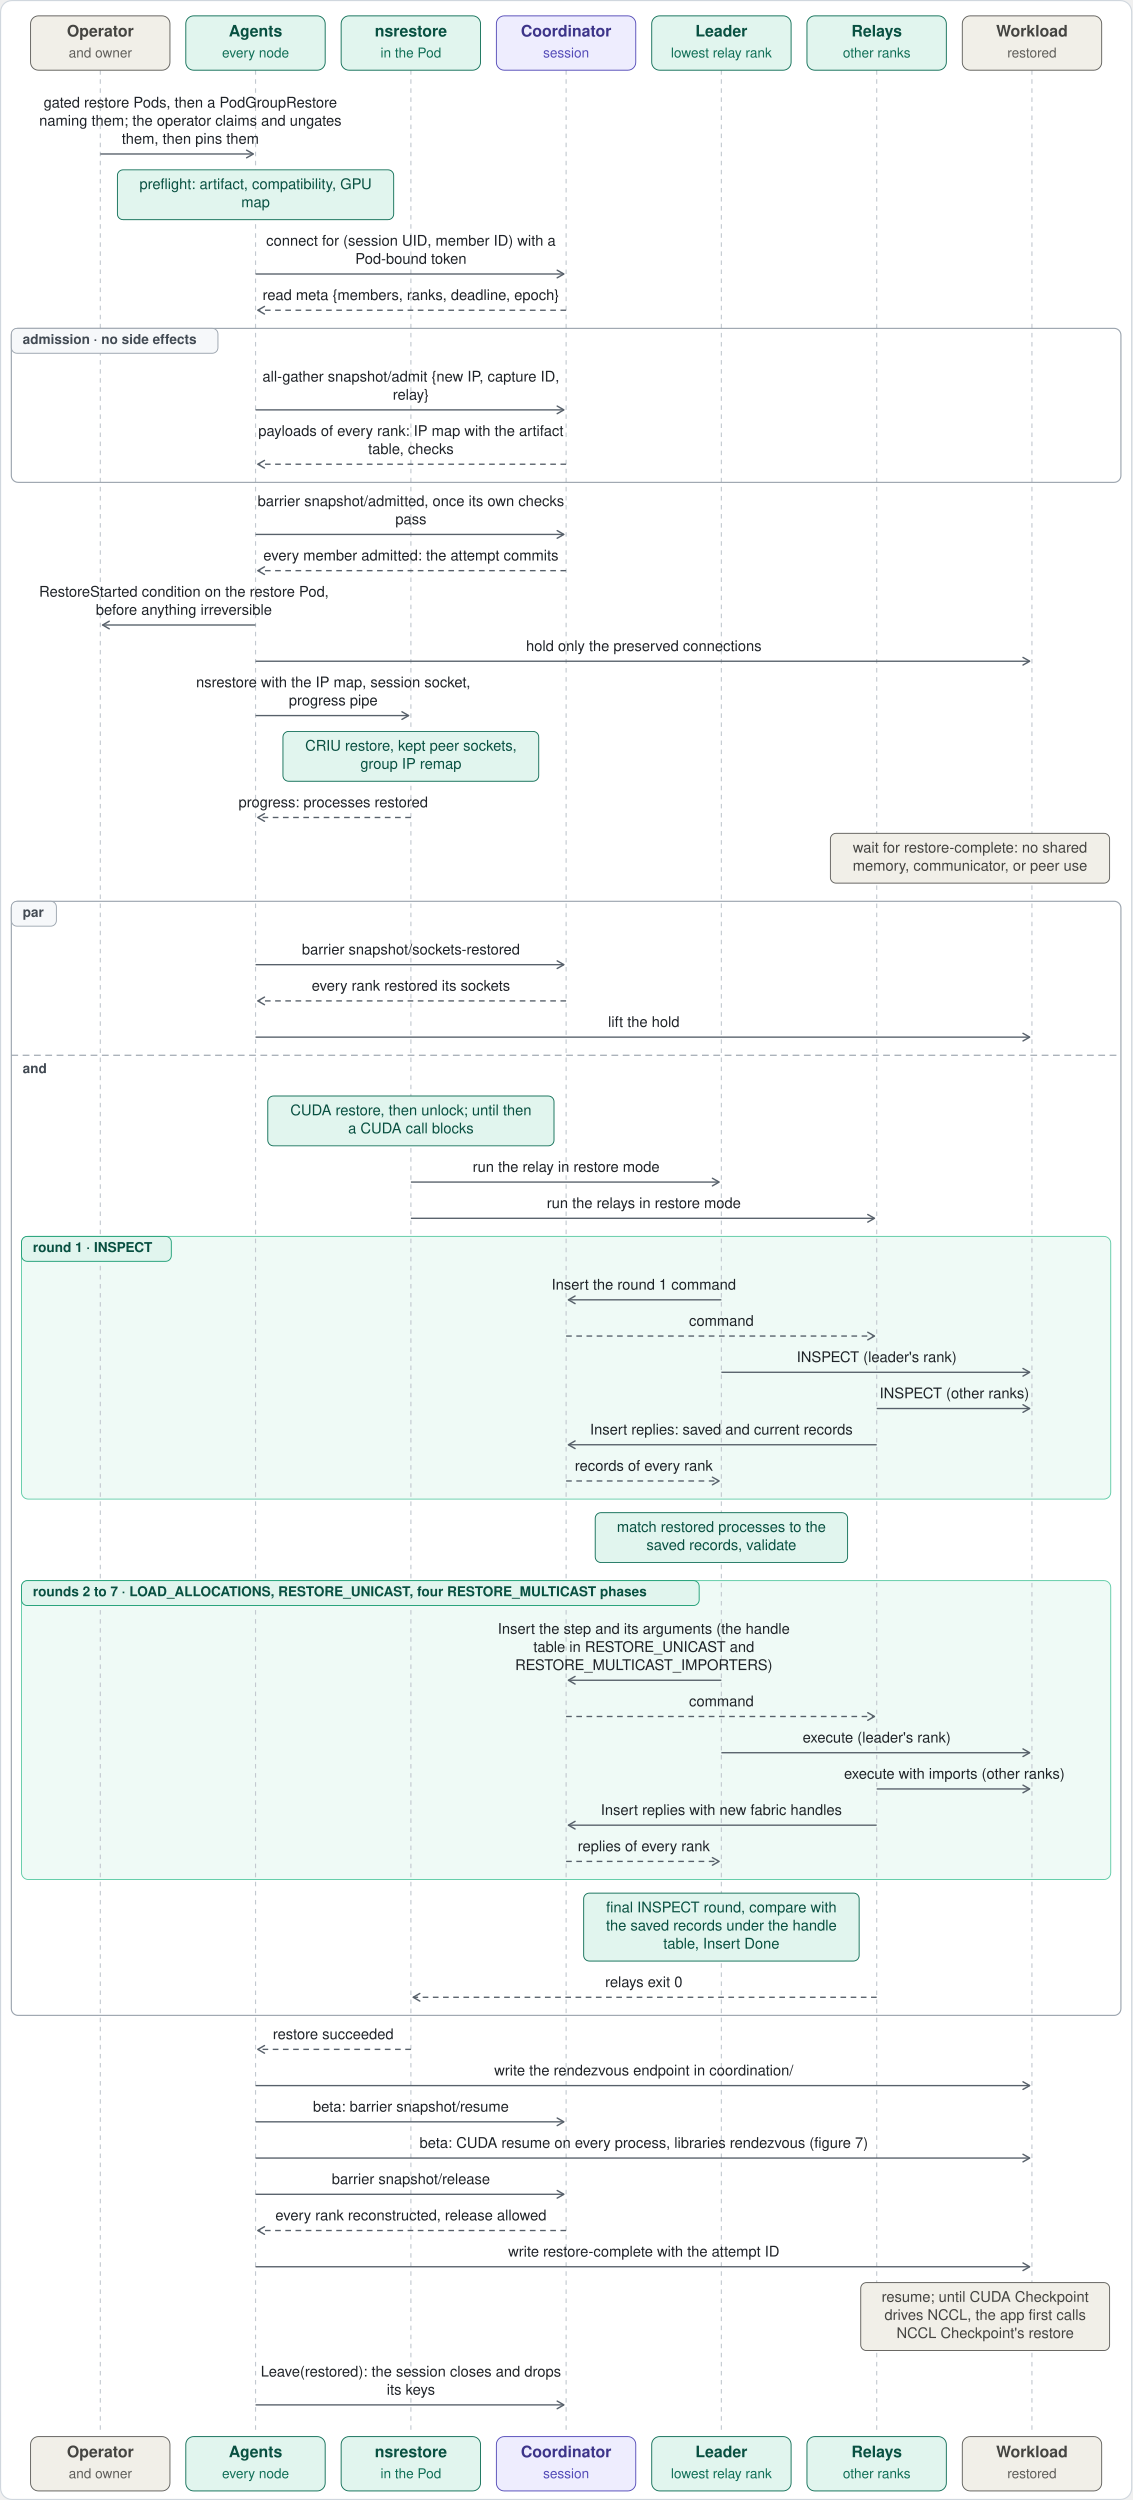
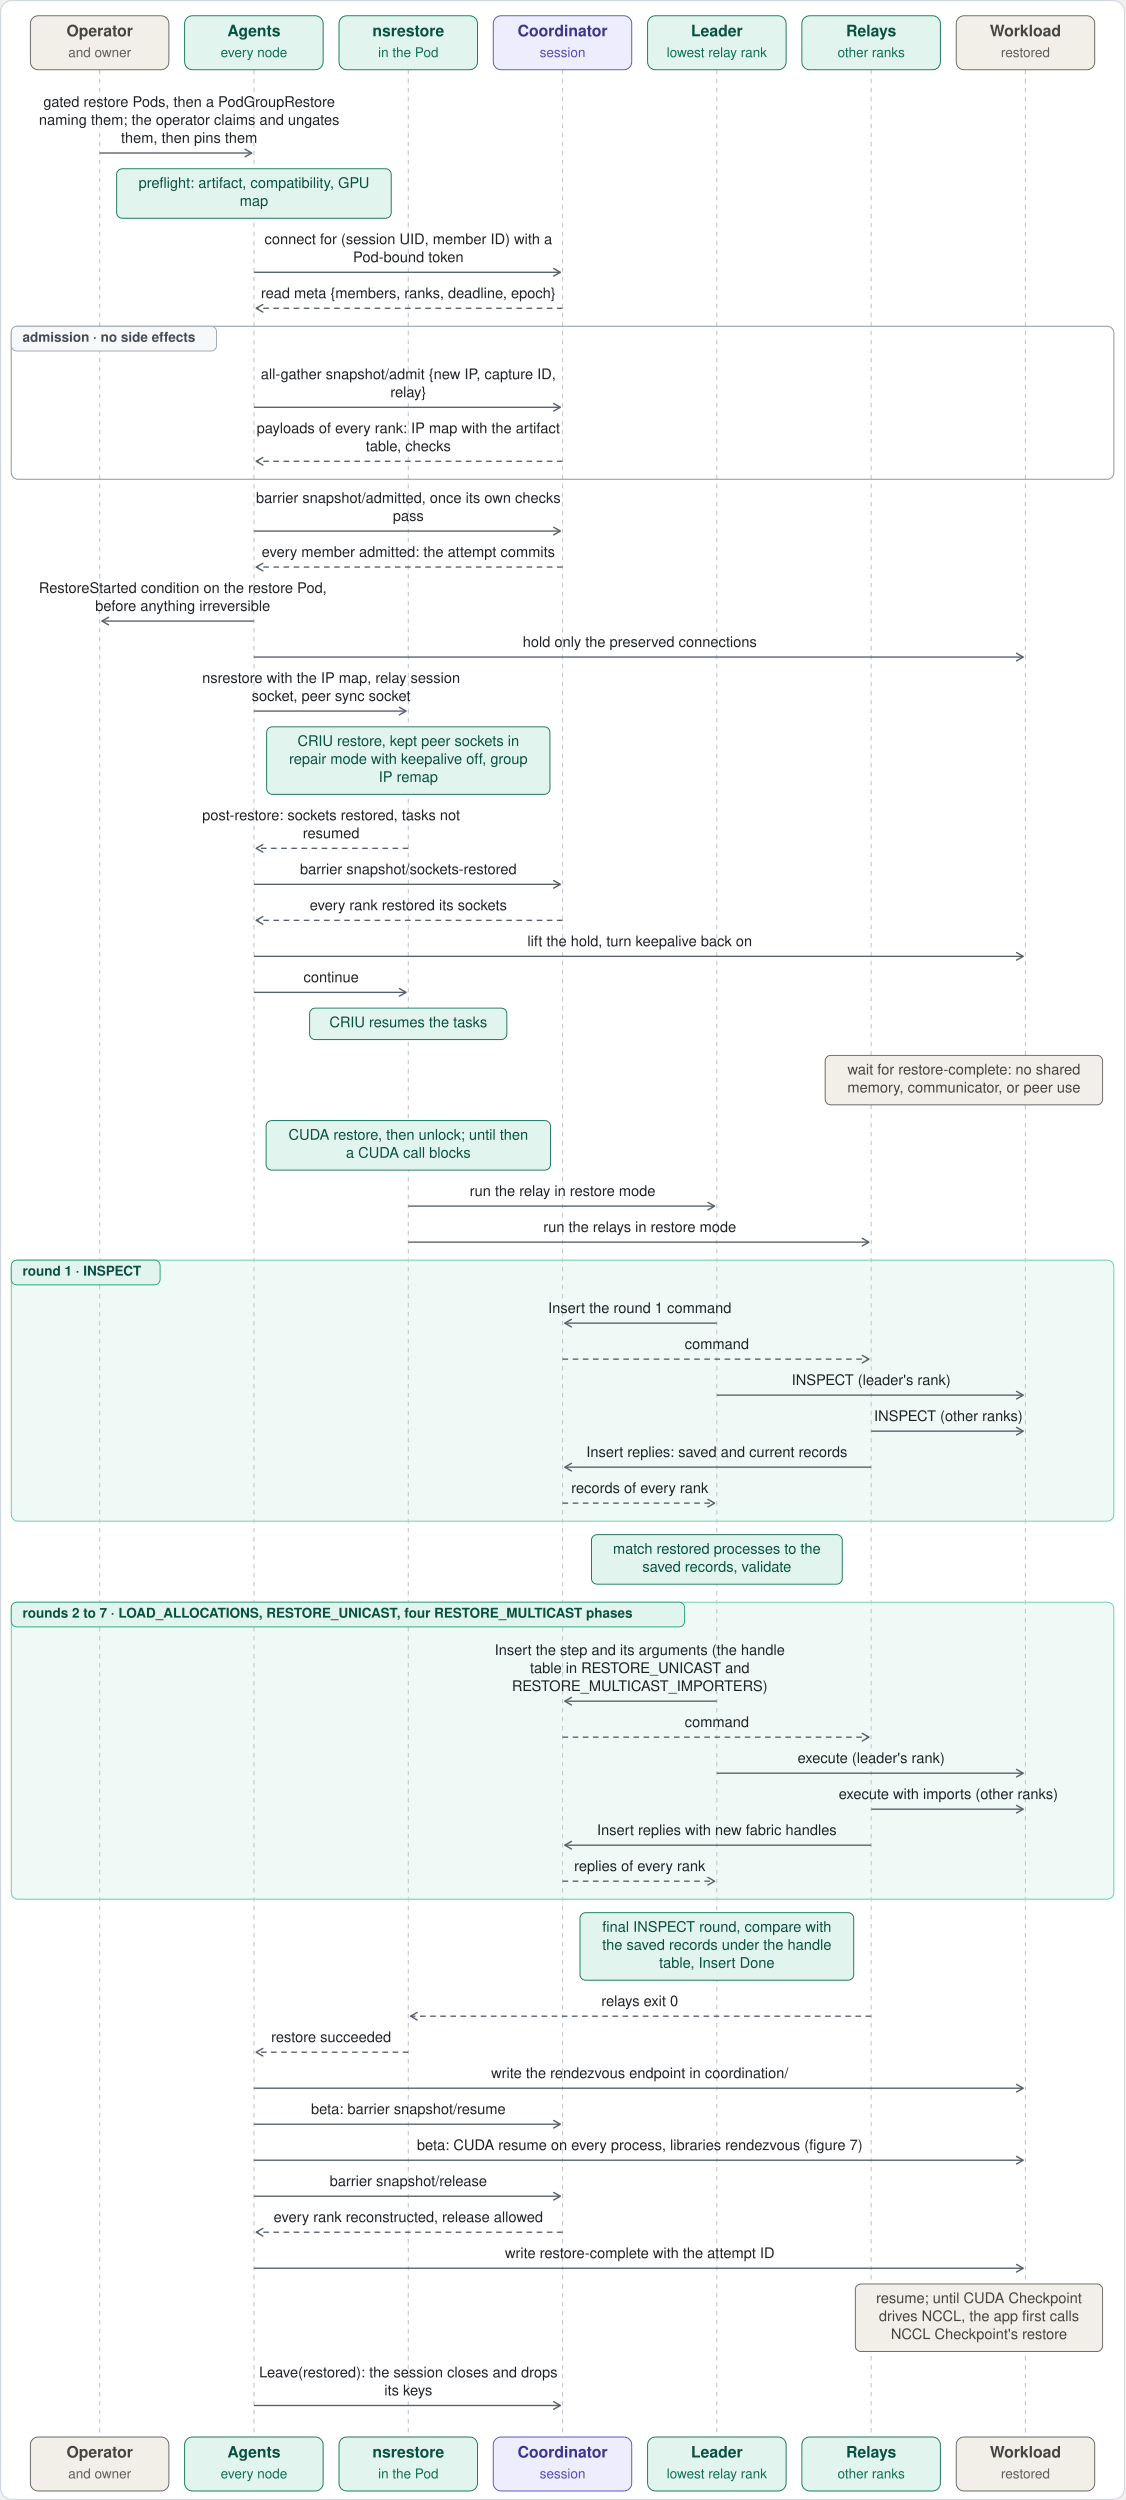
- <svg xmlns="http://www.w3.org/2000/svg" width="1000" height="2208" viewBox="0 0 1000 2208" role="img" aria-labelledby="title desc">
+ <svg xmlns="http://www.w3.org/2000/svg" width="1000" height="2222" viewBox="0 0 1000 2222" role="img" aria-labelledby="title desc">
  <style>
text{font-family:Helvetica,Arial,"Liberation Sans",sans-serif}
.bg{fill:#ffffff;stroke:#d0d7de}
.tx{fill:#1f2328}.tm{fill:#59636e}
.life{stroke:#c3c9d0}.arw{stroke:#57606a}.arwp{stroke:#7F77DD}
.ahp{stroke:#57606a;fill:none}.ahpp{stroke:#7F77DD;fill:none}
.frm{stroke:#9aa3ad;fill:none}.tag{fill:#f6f8fa;stroke:#9aa3ad}.tagt{fill:#424a53}
.note{fill:#f6f8fa;stroke:#c3c9d0}.notet{fill:#424a53}
.rnd{fill:#E1F5EE;fill-opacity:.55;stroke:#5DCAA5}.rndtag{fill:#E1F5EE;stroke:#1D9E75}.rndt{fill:#085041}
.cont{fill:none;stroke:#9aa3ad}.neutral{fill:#f6f8fa;stroke:#9aa3ad}
.k-p{fill:#EEEDFE;stroke:#534AB7}.k-p-t{fill:#3C3489}.k-p-s{fill:#534AB7}
.k-t{fill:#E1F5EE;stroke:#0F6E56}.k-t-t{fill:#085041}.k-t-s{fill:#0F6E56}
.k-g{fill:#F1EFE8;stroke:#5F5E5A}.k-g-t{fill:#444441}.k-g-s{fill:#5F5E5A}
.k-a{fill:#FAEEDA;stroke:#854F0B}.k-a-t{fill:#633806}.k-a-s{fill:#854F0B}
.k-r{fill:#FCEBEB;stroke:#A32D2D}.k-r-t{fill:#791F1F}.k-r-s{fill:#A32D2D}
.dot{fill:#1f2328}
@media (prefers-color-scheme: dark){
.bg{fill:#0d1117;stroke:#30363d}
.tx{fill:#e6edf3}.tm{fill:#9198a1}
.life{stroke:#3d444d}.arw{stroke:#9198a1}.ahp{stroke:#9198a1}
.frm{stroke:#57606a}.tag{fill:#151b23;stroke:#57606a}.tagt{fill:#d1d7e0}
.note{fill:#151b23;stroke:#3d444d}.notet{fill:#d1d7e0}
.rnd{fill:#085041;fill-opacity:.35;stroke:#1D9E75}.rndtag{fill:#085041;stroke:#5DCAA5}.rndt{fill:#E1F5EE}
.cont{stroke:#57606a}.neutral{fill:#151b23;stroke:#57606a}
.k-p{fill:#3C3489;stroke:#AFA9EC}.k-p-t{fill:#EEEDFE}.k-p-s{fill:#CECBF6}
.k-t{fill:#085041;stroke:#5DCAA5}.k-t-t{fill:#E1F5EE}.k-t-s{fill:#9FE1CB}
.k-g{fill:#444441;stroke:#B4B2A9}.k-g-t{fill:#F1EFE8}.k-g-s{fill:#D3D1C7}
.k-a{fill:#633806;stroke:#EF9F27}.k-a-t{fill:#FAEEDA}.k-a-s{fill:#FAC775}
.k-r{fill:#791F1F;stroke:#F09595}.k-r-t{fill:#FCEBEB}.k-r-s{fill:#F7C1C1}
.dot{fill:#e6edf3}
}
</style>
  <defs>
    <marker id="ah" viewBox="0 0 10 10" refX="8.5" refY="5" markerWidth="7" markerHeight="7" orient="auto-start-reverse">
      <path class="ahp" d="M1.5 1L8.5 5L1.5 9" stroke-width="1.5" stroke-linecap="round" stroke-linejoin="round" />
    </marker>
    <marker id="ahP" viewBox="0 0 10 10" refX="8.5" refY="5" markerWidth="7" markerHeight="7" orient="auto-start-reverse">
      <path class="ahpp" d="M1.5 1L8.5 5L1.5 9" stroke-width="1.5" stroke-linecap="round" stroke-linejoin="round" />
    </marker>
  </defs>
-   <rect class="bg" x="0.5" y="0.5" width="999" height="2207" rx="10" />
-   <rect class="rnd" x="19" y="1092.0" width="962" height="232.0" rx="6" stroke-width="0.8" />
-   <rect class="rnd" x="19" y="1396.0" width="962" height="264.0" rx="6" stroke-width="0.8" />
-   <line class="life" x1="88.6" y1="62.0" x2="88.6" y2="2148.0" stroke-width="1" stroke-dasharray="4 4" />
-   <line class="life" x1="225.7" y1="62.0" x2="225.7" y2="2148.0" stroke-width="1" stroke-dasharray="4 4" />
-   <line class="life" x1="362.9" y1="62.0" x2="362.9" y2="2148.0" stroke-width="1" stroke-dasharray="4 4" />
-   <line class="life" x1="500.0" y1="62.0" x2="500.0" y2="2148.0" stroke-width="1" stroke-dasharray="4 4" />
-   <line class="life" x1="637.1" y1="62.0" x2="637.1" y2="2148.0" stroke-width="1" stroke-dasharray="4 4" />
-   <line class="life" x1="774.3" y1="62.0" x2="774.3" y2="2148.0" stroke-width="1" stroke-dasharray="4 4" />
-   <line class="life" x1="911.4" y1="62.0" x2="911.4" y2="2148.0" stroke-width="1" stroke-dasharray="4 4" />
+   <rect class="bg" x="0.5" y="0.5" width="999" height="2221" rx="10" />
+   <rect class="rnd" x="10" y="1120.0" width="980" height="232.0" rx="6" stroke-width="0.8" />
+   <rect class="rnd" x="10" y="1424.0" width="980" height="264.0" rx="6" stroke-width="0.8" />
+   <line class="life" x1="88.6" y1="62.0" x2="88.6" y2="2162.0" stroke-width="1" stroke-dasharray="4 4" />
+   <line class="life" x1="225.7" y1="62.0" x2="225.7" y2="2162.0" stroke-width="1" stroke-dasharray="4 4" />
+   <line class="life" x1="362.9" y1="62.0" x2="362.9" y2="2162.0" stroke-width="1" stroke-dasharray="4 4" />
+   <line class="life" x1="500.0" y1="62.0" x2="500.0" y2="2162.0" stroke-width="1" stroke-dasharray="4 4" />
+   <line class="life" x1="637.1" y1="62.0" x2="637.1" y2="2162.0" stroke-width="1" stroke-dasharray="4 4" />
+   <line class="life" x1="774.3" y1="62.0" x2="774.3" y2="2162.0" stroke-width="1" stroke-dasharray="4 4" />
+   <line class="life" x1="911.4" y1="62.0" x2="911.4" y2="2162.0" stroke-width="1" stroke-dasharray="4 4" />
  <rect class="frm" x="10" y="290.0" width="980" height="136.0" rx="6" stroke-width="1" />
  <rect class="tag" x="10" y="290.0" width="182.5" height="22" rx="5" stroke-width="0.8" />
  <text x="20.0" y="301.0" class="tagt" font-size="12" font-weight="700" text-anchor="start" dominant-baseline="central">admission · no side effects</text>
-   <rect class="rndtag" x="19" y="1092.0" width="132.3" height="22" rx="5" stroke-width="0.8" />
-   <text x="29.0" y="1103.0" class="rndt" font-size="12" font-weight="700" text-anchor="start" dominant-baseline="central">round 1 · INSPECT</text>
-   <rect class="rndtag" x="19" y="1396.0" width="598.5" height="22" rx="5" stroke-width="0.8" />
-   <text x="29.0" y="1407.0" class="rndt" font-size="12" font-weight="700" text-anchor="start" dominant-baseline="central">rounds 2 to 7 · LOAD_ALLOCATIONS, RESTORE_UNICAST, four RESTORE_MULTICAST phases</text>
-   <rect class="frm" x="10" y="796.0" width="980" height="984.0" rx="6" stroke-width="1" />
-   <rect class="tag" x="10" y="796.0" width="39.8" height="22" rx="5" stroke-width="0.8" />
-   <text x="20.0" y="807.0" class="tagt" font-size="12" font-weight="700" text-anchor="start" dominant-baseline="central">par</text>
-   <line class="frm" x1="10.0" y1="932.0" x2="990.0" y2="932.0" stroke-width="1" stroke-dasharray="6 4" />
-   <text x="20.0" y="945.0" class="tagt" font-size="12" font-weight="700" text-anchor="start" dominant-baseline="central">and</text>
+   <rect class="rndtag" x="10" y="1120.0" width="132.3" height="22" rx="5" stroke-width="0.8" />
+   <text x="20.0" y="1131.0" class="rndt" font-size="12" font-weight="700" text-anchor="start" dominant-baseline="central">round 1 · INSPECT</text>
+   <rect class="rndtag" x="10" y="1424.0" width="598.5" height="22" rx="5" stroke-width="0.8" />
+   <text x="20.0" y="1435.0" class="rndt" font-size="12" font-weight="700" text-anchor="start" dominant-baseline="central">rounds 2 to 7 · LOAD_ALLOCATIONS, RESTORE_UNICAST, four RESTORE_MULTICAST phases</text>
  <text x="168.1" y="92.0" class="tx" font-size="13" font-weight="400" text-anchor="middle" dominant-baseline="central">gated restore Pods, then a PodGroupRestore</text>
  <text x="168.1" y="108.0" class="tx" font-size="13" font-weight="400" text-anchor="middle" dominant-baseline="central">naming them; the operator claims and ungates</text>
  <text x="168.1" y="124.0" class="tx" font-size="13" font-weight="400" text-anchor="middle" dominant-baseline="central">them, then pins them</text>
  <line class="arw" x1="88.6" y1="136.0" x2="223.7" y2="136.0" stroke-width="1.2" marker-end="url(#ah)" />
  <rect class="k-t" x="103.7" y="150.0" width="244.0" height="44" rx="5" stroke-width="0.8" />
  <text x="225.7" y="164.0" class="k-t-t" font-size="13" font-weight="400" text-anchor="middle" dominant-baseline="central">preflight: artifact, compatibility, GPU</text>
  <text x="225.7" y="180.0" class="k-t-t" font-size="13" font-weight="400" text-anchor="middle" dominant-baseline="central">map</text>
  <text x="362.9" y="214.0" class="tx" font-size="13" font-weight="400" text-anchor="middle" dominant-baseline="central">connect for (session UID, member ID) with a</text>
  <text x="362.9" y="230.0" class="tx" font-size="13" font-weight="400" text-anchor="middle" dominant-baseline="central">Pod-bound token</text>
  <line class="arw" x1="225.7" y1="242.0" x2="498.0" y2="242.0" stroke-width="1.2" marker-end="url(#ah)" />
  <text x="362.9" y="262.0" class="tx" font-size="13" font-weight="400" text-anchor="middle" dominant-baseline="central">read meta {members, ranks, deadline, epoch}</text>
  <line class="arw" x1="500.0" y1="274.0" x2="227.7" y2="274.0" stroke-width="1.2" stroke-dasharray="5 4" marker-end="url(#ah)" />
  <text x="362.9" y="334.0" class="tx" font-size="13" font-weight="400" text-anchor="middle" dominant-baseline="central">all-gather snapshot/admit {new IP, capture ID,</text>
  <text x="362.9" y="350.0" class="tx" font-size="13" font-weight="400" text-anchor="middle" dominant-baseline="central">relay}</text>
  <line class="arw" x1="225.7" y1="362.0" x2="498.0" y2="362.0" stroke-width="1.2" marker-end="url(#ah)" />
  <text x="362.9" y="382.0" class="tx" font-size="13" font-weight="400" text-anchor="middle" dominant-baseline="central">payloads of every rank: IP map with the artifact</text>
  <text x="362.9" y="398.0" class="tx" font-size="13" font-weight="400" text-anchor="middle" dominant-baseline="central">table, checks</text>
  <line class="arw" x1="500.0" y1="410.0" x2="227.7" y2="410.0" stroke-width="1.2" stroke-dasharray="5 4" marker-end="url(#ah)" />
  <text x="362.9" y="444.0" class="tx" font-size="13" font-weight="400" text-anchor="middle" dominant-baseline="central">barrier snapshot/admitted, once its own checks</text>
  <text x="362.9" y="460.0" class="tx" font-size="13" font-weight="400" text-anchor="middle" dominant-baseline="central">pass</text>
  <line class="arw" x1="225.7" y1="472.0" x2="498.0" y2="472.0" stroke-width="1.2" marker-end="url(#ah)" />
  <text x="362.9" y="492.0" class="tx" font-size="13" font-weight="400" text-anchor="middle" dominant-baseline="central">every member admitted: the attempt commits</text>
  <line class="arw" x1="500.0" y1="504.0" x2="227.7" y2="504.0" stroke-width="1.2" stroke-dasharray="5 4" marker-end="url(#ah)" />
  <text x="162.4" y="524.0" class="tx" font-size="13" font-weight="400" text-anchor="middle" dominant-baseline="central">RestoreStarted condition on the restore Pod,</text>
  <text x="162.4" y="540.0" class="tx" font-size="13" font-weight="400" text-anchor="middle" dominant-baseline="central">before anything irreversible</text>
  <line class="arw" x1="225.7" y1="552.0" x2="90.6" y2="552.0" stroke-width="1.2" marker-end="url(#ah)" />
  <text x="568.6" y="572.0" class="tx" font-size="13" font-weight="400" text-anchor="middle" dominant-baseline="central">hold only the preserved connections</text>
  <line class="arw" x1="225.7" y1="584.0" x2="909.4" y2="584.0" stroke-width="1.2" marker-end="url(#ah)" />
-   <text x="294.3" y="604.0" class="tx" font-size="13" font-weight="400" text-anchor="middle" dominant-baseline="central">nsrestore with the IP map, session socket,</text>
-   <text x="294.3" y="620.0" class="tx" font-size="13" font-weight="400" text-anchor="middle" dominant-baseline="central">progress pipe</text>
+   <text x="294.3" y="604.0" class="tx" font-size="13" font-weight="400" text-anchor="middle" dominant-baseline="central">nsrestore with the IP map, relay session</text>
+   <text x="294.3" y="620.0" class="tx" font-size="13" font-weight="400" text-anchor="middle" dominant-baseline="central">socket, peer sync socket</text>
  <line class="arw" x1="225.7" y1="632.0" x2="360.9" y2="632.0" stroke-width="1.2" marker-end="url(#ah)" />
-   <rect class="k-t" x="249.9" y="646.0" width="225.9" height="44" rx="5" stroke-width="0.8" />
-   <text x="362.9" y="660.0" class="k-t-t" font-size="13" font-weight="400" text-anchor="middle" dominant-baseline="central">CRIU restore, kept peer sockets,</text>
-   <text x="362.9" y="676.0" class="k-t-t" font-size="13" font-weight="400" text-anchor="middle" dominant-baseline="central">group IP remap</text>
-   <text x="294.3" y="710.0" class="tx" font-size="13" font-weight="400" text-anchor="middle" dominant-baseline="central">progress: processes restored</text>
-   <line class="arw" x1="362.9" y1="722.0" x2="227.7" y2="722.0" stroke-width="1.2" stroke-dasharray="5 4" marker-end="url(#ah)" />
-   <rect class="k-g" x="733.4" y="736.0" width="246.6" height="44" rx="5" stroke-width="0.8" />
-   <text x="856.7" y="750.0" class="k-g-t" font-size="13" font-weight="400" text-anchor="middle" dominant-baseline="central">wait for restore-complete: no shared</text>
-   <text x="856.7" y="766.0" class="k-g-t" font-size="13" font-weight="400" text-anchor="middle" dominant-baseline="central">memory, communicator, or peer use</text>
-   <text x="362.9" y="840.0" class="tx" font-size="13" font-weight="400" text-anchor="middle" dominant-baseline="central">barrier snapshot/sockets-restored</text>
-   <line class="arw" x1="225.7" y1="852.0" x2="498.0" y2="852.0" stroke-width="1.2" marker-end="url(#ah)" />
-   <text x="362.9" y="872.0" class="tx" font-size="13" font-weight="400" text-anchor="middle" dominant-baseline="central">every rank restored its sockets</text>
-   <line class="arw" x1="500.0" y1="884.0" x2="227.7" y2="884.0" stroke-width="1.2" stroke-dasharray="5 4" marker-end="url(#ah)" />
-   <text x="568.6" y="904.0" class="tx" font-size="13" font-weight="400" text-anchor="middle" dominant-baseline="central">lift the hold</text>
-   <line class="arw" x1="225.7" y1="916.0" x2="909.4" y2="916.0" stroke-width="1.2" marker-end="url(#ah)" />
-   <rect class="k-t" x="236.5" y="968.0" width="252.8" height="44" rx="5" stroke-width="0.8" />
-   <text x="362.9" y="982.0" class="k-t-t" font-size="13" font-weight="400" text-anchor="middle" dominant-baseline="central">CUDA restore, then unlock; until then</text>
-   <text x="362.9" y="998.0" class="k-t-t" font-size="13" font-weight="400" text-anchor="middle" dominant-baseline="central">a CUDA call blocks</text>
-   <text x="500.0" y="1032.0" class="tx" font-size="13" font-weight="400" text-anchor="middle" dominant-baseline="central">run the relay in restore mode</text>
-   <line class="arw" x1="362.9" y1="1044.0" x2="635.1" y2="1044.0" stroke-width="1.2" marker-end="url(#ah)" />
-   <text x="568.6" y="1064.0" class="tx" font-size="13" font-weight="400" text-anchor="middle" dominant-baseline="central">run the relays in restore mode</text>
-   <line class="arw" x1="362.9" y1="1076.0" x2="772.3" y2="1076.0" stroke-width="1.2" marker-end="url(#ah)" />
-   <text x="568.6" y="1136.0" class="tx" font-size="13" font-weight="400" text-anchor="middle" dominant-baseline="central">Insert the round 1 command</text>
-   <line class="arw" x1="637.1" y1="1148.0" x2="502.0" y2="1148.0" stroke-width="1.2" marker-end="url(#ah)" />
-   <text x="637.1" y="1168.0" class="tx" font-size="13" font-weight="400" text-anchor="middle" dominant-baseline="central">command</text>
-   <line class="arw" x1="500.0" y1="1180.0" x2="772.3" y2="1180.0" stroke-width="1.2" stroke-dasharray="5 4" marker-end="url(#ah)" />
-   <text x="774.3" y="1200.0" class="tx" font-size="13" font-weight="400" text-anchor="middle" dominant-baseline="central">INSPECT (leader's rank)</text>
-   <line class="arw" x1="637.1" y1="1212.0" x2="909.4" y2="1212.0" stroke-width="1.2" marker-end="url(#ah)" />
-   <text x="842.9" y="1232.0" class="tx" font-size="13" font-weight="400" text-anchor="middle" dominant-baseline="central">INSPECT (other ranks)</text>
-   <line class="arw" x1="774.3" y1="1244.0" x2="909.4" y2="1244.0" stroke-width="1.2" marker-end="url(#ah)" />
-   <text x="637.1" y="1264.0" class="tx" font-size="13" font-weight="400" text-anchor="middle" dominant-baseline="central">Insert replies: saved and current records</text>
-   <line class="arw" x1="774.3" y1="1276.0" x2="502.0" y2="1276.0" stroke-width="1.2" marker-end="url(#ah)" />
-   <text x="568.6" y="1296.0" class="tx" font-size="13" font-weight="400" text-anchor="middle" dominant-baseline="central">records of every rank</text>
-   <line class="arw" x1="500.0" y1="1308.0" x2="635.1" y2="1308.0" stroke-width="1.2" stroke-dasharray="5 4" marker-end="url(#ah)" />
-   <rect class="k-t" x="525.7" y="1336.0" width="222.9" height="44" rx="5" stroke-width="0.8" />
-   <text x="637.1" y="1350.0" class="k-t-t" font-size="13" font-weight="400" text-anchor="middle" dominant-baseline="central">match restored processes to the</text>
-   <text x="637.1" y="1366.0" class="k-t-t" font-size="13" font-weight="400" text-anchor="middle" dominant-baseline="central">saved records, validate</text>
-   <text x="568.6" y="1440.0" class="tx" font-size="13" font-weight="400" text-anchor="middle" dominant-baseline="central">Insert the step and its arguments (the handle</text>
-   <text x="568.6" y="1456.0" class="tx" font-size="13" font-weight="400" text-anchor="middle" dominant-baseline="central">table in RESTORE_UNICAST and</text>
-   <text x="568.6" y="1472.0" class="tx" font-size="13" font-weight="400" text-anchor="middle" dominant-baseline="central">RESTORE_MULTICAST_IMPORTERS)</text>
-   <line class="arw" x1="637.1" y1="1484.0" x2="502.0" y2="1484.0" stroke-width="1.2" marker-end="url(#ah)" />
-   <text x="637.1" y="1504.0" class="tx" font-size="13" font-weight="400" text-anchor="middle" dominant-baseline="central">command</text>
-   <line class="arw" x1="500.0" y1="1516.0" x2="772.3" y2="1516.0" stroke-width="1.2" stroke-dasharray="5 4" marker-end="url(#ah)" />
-   <text x="774.3" y="1536.0" class="tx" font-size="13" font-weight="400" text-anchor="middle" dominant-baseline="central">execute (leader's rank)</text>
-   <line class="arw" x1="637.1" y1="1548.0" x2="909.4" y2="1548.0" stroke-width="1.2" marker-end="url(#ah)" />
-   <text x="842.9" y="1568.0" class="tx" font-size="13" font-weight="400" text-anchor="middle" dominant-baseline="central">execute with imports (other ranks)</text>
-   <line class="arw" x1="774.3" y1="1580.0" x2="909.4" y2="1580.0" stroke-width="1.2" marker-end="url(#ah)" />
-   <text x="637.1" y="1600.0" class="tx" font-size="13" font-weight="400" text-anchor="middle" dominant-baseline="central">Insert replies with new fabric handles</text>
-   <line class="arw" x1="774.3" y1="1612.0" x2="502.0" y2="1612.0" stroke-width="1.2" marker-end="url(#ah)" />
-   <text x="568.6" y="1632.0" class="tx" font-size="13" font-weight="400" text-anchor="middle" dominant-baseline="central">replies of every rank</text>
-   <line class="arw" x1="500.0" y1="1644.0" x2="635.1" y2="1644.0" stroke-width="1.2" stroke-dasharray="5 4" marker-end="url(#ah)" />
-   <rect class="k-t" x="515.5" y="1672.0" width="243.3" height="60" rx="5" stroke-width="0.8" />
-   <text x="637.1" y="1686.0" class="k-t-t" font-size="13" font-weight="400" text-anchor="middle" dominant-baseline="central">final INSPECT round, compare with</text>
-   <text x="637.1" y="1702.0" class="k-t-t" font-size="13" font-weight="400" text-anchor="middle" dominant-baseline="central">the saved records under the handle</text>
-   <text x="637.1" y="1718.0" class="k-t-t" font-size="13" font-weight="400" text-anchor="middle" dominant-baseline="central">table, Insert Done</text>
-   <text x="568.6" y="1752.0" class="tx" font-size="13" font-weight="400" text-anchor="middle" dominant-baseline="central">relays exit 0</text>
-   <line class="arw" x1="774.3" y1="1764.0" x2="364.9" y2="1764.0" stroke-width="1.2" stroke-dasharray="5 4" marker-end="url(#ah)" />
-   <text x="294.3" y="1798.0" class="tx" font-size="13" font-weight="400" text-anchor="middle" dominant-baseline="central">restore succeeded</text>
-   <line class="arw" x1="362.9" y1="1810.0" x2="227.7" y2="1810.0" stroke-width="1.2" stroke-dasharray="5 4" marker-end="url(#ah)" />
-   <text x="568.6" y="1830.0" class="tx" font-size="13" font-weight="400" text-anchor="middle" dominant-baseline="central">write the rendezvous endpoint in coordination/</text>
-   <line class="arw" x1="225.7" y1="1842.0" x2="909.4" y2="1842.0" stroke-width="1.2" marker-end="url(#ah)" />
-   <text x="362.9" y="1862.0" class="tx" font-size="13" font-weight="400" text-anchor="middle" dominant-baseline="central">beta: barrier snapshot/resume</text>
-   <line class="arw" x1="225.7" y1="1874.0" x2="498.0" y2="1874.0" stroke-width="1.2" marker-end="url(#ah)" />
-   <text x="568.6" y="1894.0" class="tx" font-size="13" font-weight="400" text-anchor="middle" dominant-baseline="central">beta: CUDA resume on every process, libraries rendezvous (figure 7)</text>
-   <line class="arw" x1="225.7" y1="1906.0" x2="909.4" y2="1906.0" stroke-width="1.2" marker-end="url(#ah)" />
-   <text x="362.9" y="1926.0" class="tx" font-size="13" font-weight="400" text-anchor="middle" dominant-baseline="central">barrier snapshot/release</text>
-   <line class="arw" x1="225.7" y1="1938.0" x2="498.0" y2="1938.0" stroke-width="1.2" marker-end="url(#ah)" />
-   <text x="362.9" y="1958.0" class="tx" font-size="13" font-weight="400" text-anchor="middle" dominant-baseline="central">every rank reconstructed, release allowed</text>
-   <line class="arw" x1="500.0" y1="1970.0" x2="227.7" y2="1970.0" stroke-width="1.2" stroke-dasharray="5 4" marker-end="url(#ah)" />
-   <text x="568.6" y="1990.0" class="tx" font-size="13" font-weight="400" text-anchor="middle" dominant-baseline="central">write restore-complete with the attempt ID</text>
-   <line class="arw" x1="225.7" y1="2002.0" x2="909.4" y2="2002.0" stroke-width="1.2" marker-end="url(#ah)" />
-   <rect class="k-g" x="760.2" y="2016.0" width="219.8" height="60" rx="5" stroke-width="0.8" />
-   <text x="870.1" y="2030.0" class="k-g-t" font-size="13" font-weight="400" text-anchor="middle" dominant-baseline="central">resume; until CUDA Checkpoint</text>
-   <text x="870.1" y="2046.0" class="k-g-t" font-size="13" font-weight="400" text-anchor="middle" dominant-baseline="central">drives NCCL, the app first calls</text>
-   <text x="870.1" y="2062.0" class="k-g-t" font-size="13" font-weight="400" text-anchor="middle" dominant-baseline="central">NCCL Checkpoint's restore</text>
-   <text x="362.9" y="2096.0" class="tx" font-size="13" font-weight="400" text-anchor="middle" dominant-baseline="central">Leave(restored): the session closes and drops</text>
-   <text x="362.9" y="2112.0" class="tx" font-size="13" font-weight="400" text-anchor="middle" dominant-baseline="central">its keys</text>
-   <line class="arw" x1="225.7" y1="2124.0" x2="498.0" y2="2124.0" stroke-width="1.2" marker-end="url(#ah)" />
+   <rect class="k-t" x="237.0" y="646.0" width="251.8" height="60" rx="5" stroke-width="0.8" />
+   <text x="362.9" y="660.0" class="k-t-t" font-size="13" font-weight="400" text-anchor="middle" dominant-baseline="central">CRIU restore, kept peer sockets in</text>
+   <text x="362.9" y="676.0" class="k-t-t" font-size="13" font-weight="400" text-anchor="middle" dominant-baseline="central">repair mode with keepalive off, group</text>
+   <text x="362.9" y="692.0" class="k-t-t" font-size="13" font-weight="400" text-anchor="middle" dominant-baseline="central">IP remap</text>
+   <text x="294.3" y="726.0" class="tx" font-size="13" font-weight="400" text-anchor="middle" dominant-baseline="central">post-restore: sockets restored, tasks not</text>
+   <text x="294.3" y="742.0" class="tx" font-size="13" font-weight="400" text-anchor="middle" dominant-baseline="central">resumed</text>
+   <line class="arw" x1="362.9" y1="754.0" x2="227.7" y2="754.0" stroke-width="1.2" stroke-dasharray="5 4" marker-end="url(#ah)" />
+   <text x="362.9" y="774.0" class="tx" font-size="13" font-weight="400" text-anchor="middle" dominant-baseline="central">barrier snapshot/sockets-restored</text>
+   <line class="arw" x1="225.7" y1="786.0" x2="498.0" y2="786.0" stroke-width="1.2" marker-end="url(#ah)" />
+   <text x="362.9" y="806.0" class="tx" font-size="13" font-weight="400" text-anchor="middle" dominant-baseline="central">every rank restored its sockets</text>
+   <line class="arw" x1="500.0" y1="818.0" x2="227.7" y2="818.0" stroke-width="1.2" stroke-dasharray="5 4" marker-end="url(#ah)" />
+   <text x="568.6" y="838.0" class="tx" font-size="13" font-weight="400" text-anchor="middle" dominant-baseline="central">lift the hold, turn keepalive back on</text>
+   <line class="arw" x1="225.7" y1="850.0" x2="909.4" y2="850.0" stroke-width="1.2" marker-end="url(#ah)" />
+   <text x="294.3" y="870.0" class="tx" font-size="13" font-weight="400" text-anchor="middle" dominant-baseline="central">continue</text>
+   <line class="arw" x1="225.7" y1="882.0" x2="360.9" y2="882.0" stroke-width="1.2" marker-end="url(#ah)" />
+   <rect class="k-t" x="275.2" y="896.0" width="175.3" height="28" rx="5" stroke-width="0.8" />
+   <text x="362.9" y="910.0" class="k-t-t" font-size="13" font-weight="400" text-anchor="middle" dominant-baseline="central">CRIU resumes the tasks</text>
+   <rect class="k-g" x="733.4" y="938.0" width="246.6" height="44" rx="5" stroke-width="0.8" />
+   <text x="856.7" y="952.0" class="k-g-t" font-size="13" font-weight="400" text-anchor="middle" dominant-baseline="central">wait for restore-complete: no shared</text>
+   <text x="856.7" y="968.0" class="k-g-t" font-size="13" font-weight="400" text-anchor="middle" dominant-baseline="central">memory, communicator, or peer use</text>
+   <rect class="k-t" x="236.5" y="996.0" width="252.8" height="44" rx="5" stroke-width="0.8" />
+   <text x="362.9" y="1010.0" class="k-t-t" font-size="13" font-weight="400" text-anchor="middle" dominant-baseline="central">CUDA restore, then unlock; until then</text>
+   <text x="362.9" y="1026.0" class="k-t-t" font-size="13" font-weight="400" text-anchor="middle" dominant-baseline="central">a CUDA call blocks</text>
+   <text x="500.0" y="1060.0" class="tx" font-size="13" font-weight="400" text-anchor="middle" dominant-baseline="central">run the relay in restore mode</text>
+   <line class="arw" x1="362.9" y1="1072.0" x2="635.1" y2="1072.0" stroke-width="1.2" marker-end="url(#ah)" />
+   <text x="568.6" y="1092.0" class="tx" font-size="13" font-weight="400" text-anchor="middle" dominant-baseline="central">run the relays in restore mode</text>
+   <line class="arw" x1="362.9" y1="1104.0" x2="772.3" y2="1104.0" stroke-width="1.2" marker-end="url(#ah)" />
+   <text x="568.6" y="1164.0" class="tx" font-size="13" font-weight="400" text-anchor="middle" dominant-baseline="central">Insert the round 1 command</text>
+   <line class="arw" x1="637.1" y1="1176.0" x2="502.0" y2="1176.0" stroke-width="1.2" marker-end="url(#ah)" />
+   <text x="637.1" y="1196.0" class="tx" font-size="13" font-weight="400" text-anchor="middle" dominant-baseline="central">command</text>
+   <line class="arw" x1="500.0" y1="1208.0" x2="772.3" y2="1208.0" stroke-width="1.2" stroke-dasharray="5 4" marker-end="url(#ah)" />
+   <text x="774.3" y="1228.0" class="tx" font-size="13" font-weight="400" text-anchor="middle" dominant-baseline="central">INSPECT (leader's rank)</text>
+   <line class="arw" x1="637.1" y1="1240.0" x2="909.4" y2="1240.0" stroke-width="1.2" marker-end="url(#ah)" />
+   <text x="842.9" y="1260.0" class="tx" font-size="13" font-weight="400" text-anchor="middle" dominant-baseline="central">INSPECT (other ranks)</text>
+   <line class="arw" x1="774.3" y1="1272.0" x2="909.4" y2="1272.0" stroke-width="1.2" marker-end="url(#ah)" />
+   <text x="637.1" y="1292.0" class="tx" font-size="13" font-weight="400" text-anchor="middle" dominant-baseline="central">Insert replies: saved and current records</text>
+   <line class="arw" x1="774.3" y1="1304.0" x2="502.0" y2="1304.0" stroke-width="1.2" marker-end="url(#ah)" />
+   <text x="568.6" y="1324.0" class="tx" font-size="13" font-weight="400" text-anchor="middle" dominant-baseline="central">records of every rank</text>
+   <line class="arw" x1="500.0" y1="1336.0" x2="635.1" y2="1336.0" stroke-width="1.2" stroke-dasharray="5 4" marker-end="url(#ah)" />
+   <rect class="k-t" x="525.7" y="1364.0" width="222.9" height="44" rx="5" stroke-width="0.8" />
+   <text x="637.1" y="1378.0" class="k-t-t" font-size="13" font-weight="400" text-anchor="middle" dominant-baseline="central">match restored processes to the</text>
+   <text x="637.1" y="1394.0" class="k-t-t" font-size="13" font-weight="400" text-anchor="middle" dominant-baseline="central">saved records, validate</text>
+   <text x="568.6" y="1468.0" class="tx" font-size="13" font-weight="400" text-anchor="middle" dominant-baseline="central">Insert the step and its arguments (the handle</text>
+   <text x="568.6" y="1484.0" class="tx" font-size="13" font-weight="400" text-anchor="middle" dominant-baseline="central">table in RESTORE_UNICAST and</text>
+   <text x="568.6" y="1500.0" class="tx" font-size="13" font-weight="400" text-anchor="middle" dominant-baseline="central">RESTORE_MULTICAST_IMPORTERS)</text>
+   <line class="arw" x1="637.1" y1="1512.0" x2="502.0" y2="1512.0" stroke-width="1.2" marker-end="url(#ah)" />
+   <text x="637.1" y="1532.0" class="tx" font-size="13" font-weight="400" text-anchor="middle" dominant-baseline="central">command</text>
+   <line class="arw" x1="500.0" y1="1544.0" x2="772.3" y2="1544.0" stroke-width="1.2" stroke-dasharray="5 4" marker-end="url(#ah)" />
+   <text x="774.3" y="1564.0" class="tx" font-size="13" font-weight="400" text-anchor="middle" dominant-baseline="central">execute (leader's rank)</text>
+   <line class="arw" x1="637.1" y1="1576.0" x2="909.4" y2="1576.0" stroke-width="1.2" marker-end="url(#ah)" />
+   <text x="842.9" y="1596.0" class="tx" font-size="13" font-weight="400" text-anchor="middle" dominant-baseline="central">execute with imports (other ranks)</text>
+   <line class="arw" x1="774.3" y1="1608.0" x2="909.4" y2="1608.0" stroke-width="1.2" marker-end="url(#ah)" />
+   <text x="637.1" y="1628.0" class="tx" font-size="13" font-weight="400" text-anchor="middle" dominant-baseline="central">Insert replies with new fabric handles</text>
+   <line class="arw" x1="774.3" y1="1640.0" x2="502.0" y2="1640.0" stroke-width="1.2" marker-end="url(#ah)" />
+   <text x="568.6" y="1660.0" class="tx" font-size="13" font-weight="400" text-anchor="middle" dominant-baseline="central">replies of every rank</text>
+   <line class="arw" x1="500.0" y1="1672.0" x2="635.1" y2="1672.0" stroke-width="1.2" stroke-dasharray="5 4" marker-end="url(#ah)" />
+   <rect class="k-t" x="515.5" y="1700.0" width="243.3" height="60" rx="5" stroke-width="0.8" />
+   <text x="637.1" y="1714.0" class="k-t-t" font-size="13" font-weight="400" text-anchor="middle" dominant-baseline="central">final INSPECT round, compare with</text>
+   <text x="637.1" y="1730.0" class="k-t-t" font-size="13" font-weight="400" text-anchor="middle" dominant-baseline="central">the saved records under the handle</text>
+   <text x="637.1" y="1746.0" class="k-t-t" font-size="13" font-weight="400" text-anchor="middle" dominant-baseline="central">table, Insert Done</text>
+   <text x="568.6" y="1780.0" class="tx" font-size="13" font-weight="400" text-anchor="middle" dominant-baseline="central">relays exit 0</text>
+   <line class="arw" x1="774.3" y1="1792.0" x2="364.9" y2="1792.0" stroke-width="1.2" stroke-dasharray="5 4" marker-end="url(#ah)" />
+   <text x="294.3" y="1812.0" class="tx" font-size="13" font-weight="400" text-anchor="middle" dominant-baseline="central">restore succeeded</text>
+   <line class="arw" x1="362.9" y1="1824.0" x2="227.7" y2="1824.0" stroke-width="1.2" stroke-dasharray="5 4" marker-end="url(#ah)" />
+   <text x="568.6" y="1844.0" class="tx" font-size="13" font-weight="400" text-anchor="middle" dominant-baseline="central">write the rendezvous endpoint in coordination/</text>
+   <line class="arw" x1="225.7" y1="1856.0" x2="909.4" y2="1856.0" stroke-width="1.2" marker-end="url(#ah)" />
+   <text x="362.9" y="1876.0" class="tx" font-size="13" font-weight="400" text-anchor="middle" dominant-baseline="central">beta: barrier snapshot/resume</text>
+   <line class="arw" x1="225.7" y1="1888.0" x2="498.0" y2="1888.0" stroke-width="1.2" marker-end="url(#ah)" />
+   <text x="568.6" y="1908.0" class="tx" font-size="13" font-weight="400" text-anchor="middle" dominant-baseline="central">beta: CUDA resume on every process, libraries rendezvous (figure 7)</text>
+   <line class="arw" x1="225.7" y1="1920.0" x2="909.4" y2="1920.0" stroke-width="1.2" marker-end="url(#ah)" />
+   <text x="362.9" y="1940.0" class="tx" font-size="13" font-weight="400" text-anchor="middle" dominant-baseline="central">barrier snapshot/release</text>
+   <line class="arw" x1="225.7" y1="1952.0" x2="498.0" y2="1952.0" stroke-width="1.2" marker-end="url(#ah)" />
+   <text x="362.9" y="1972.0" class="tx" font-size="13" font-weight="400" text-anchor="middle" dominant-baseline="central">every rank reconstructed, release allowed</text>
+   <line class="arw" x1="500.0" y1="1984.0" x2="227.7" y2="1984.0" stroke-width="1.2" stroke-dasharray="5 4" marker-end="url(#ah)" />
+   <text x="568.6" y="2004.0" class="tx" font-size="13" font-weight="400" text-anchor="middle" dominant-baseline="central">write restore-complete with the attempt ID</text>
+   <line class="arw" x1="225.7" y1="2016.0" x2="909.4" y2="2016.0" stroke-width="1.2" marker-end="url(#ah)" />
+   <rect class="k-g" x="760.2" y="2030.0" width="219.8" height="60" rx="5" stroke-width="0.8" />
+   <text x="870.1" y="2044.0" class="k-g-t" font-size="13" font-weight="400" text-anchor="middle" dominant-baseline="central">resume; until CUDA Checkpoint</text>
+   <text x="870.1" y="2060.0" class="k-g-t" font-size="13" font-weight="400" text-anchor="middle" dominant-baseline="central">drives NCCL, the app first calls</text>
+   <text x="870.1" y="2076.0" class="k-g-t" font-size="13" font-weight="400" text-anchor="middle" dominant-baseline="central">NCCL Checkpoint's restore</text>
+   <text x="362.9" y="2110.0" class="tx" font-size="13" font-weight="400" text-anchor="middle" dominant-baseline="central">Leave(restored): the session closes and drops</text>
+   <text x="362.9" y="2126.0" class="tx" font-size="13" font-weight="400" text-anchor="middle" dominant-baseline="central">its keys</text>
+   <line class="arw" x1="225.7" y1="2138.0" x2="498.0" y2="2138.0" stroke-width="1.2" marker-end="url(#ah)" />
  <rect class="k-g" x="27.0" y="14.0" width="123.1" height="48.0" rx="7" stroke-width="0.8" />
  <text x="88.6" y="29.0" class="k-g-t" font-size="14" font-weight="700" text-anchor="middle" dominant-baseline="central">Operator</text>
  <text x="88.6" y="48.0" class="k-g-s" font-size="12" font-weight="400" text-anchor="middle" dominant-baseline="central">and owner</text>
-   <rect class="k-g" x="27.0" y="2152.0" width="123.1" height="48.0" rx="7" stroke-width="0.8" />
-   <text x="88.6" y="2167.0" class="k-g-t" font-size="14" font-weight="700" text-anchor="middle" dominant-baseline="central">Operator</text>
-   <text x="88.6" y="2186.0" class="k-g-s" font-size="12" font-weight="400" text-anchor="middle" dominant-baseline="central">and owner</text>
+   <rect class="k-g" x="27.0" y="2166.0" width="123.1" height="48.0" rx="7" stroke-width="0.8" />
+   <text x="88.6" y="2181.0" class="k-g-t" font-size="14" font-weight="700" text-anchor="middle" dominant-baseline="central">Operator</text>
+   <text x="88.6" y="2200.0" class="k-g-s" font-size="12" font-weight="400" text-anchor="middle" dominant-baseline="central">and owner</text>
  <rect class="k-t" x="164.1" y="14.0" width="123.1" height="48.0" rx="7" stroke-width="0.8" />
  <text x="225.7" y="29.0" class="k-t-t" font-size="14" font-weight="700" text-anchor="middle" dominant-baseline="central">Agents</text>
  <text x="225.7" y="48.0" class="k-t-s" font-size="12" font-weight="400" text-anchor="middle" dominant-baseline="central">every node</text>
-   <rect class="k-t" x="164.1" y="2152.0" width="123.1" height="48.0" rx="7" stroke-width="0.8" />
-   <text x="225.7" y="2167.0" class="k-t-t" font-size="14" font-weight="700" text-anchor="middle" dominant-baseline="central">Agents</text>
-   <text x="225.7" y="2186.0" class="k-t-s" font-size="12" font-weight="400" text-anchor="middle" dominant-baseline="central">every node</text>
+   <rect class="k-t" x="164.1" y="2166.0" width="123.1" height="48.0" rx="7" stroke-width="0.8" />
+   <text x="225.7" y="2181.0" class="k-t-t" font-size="14" font-weight="700" text-anchor="middle" dominant-baseline="central">Agents</text>
+   <text x="225.7" y="2200.0" class="k-t-s" font-size="12" font-weight="400" text-anchor="middle" dominant-baseline="central">every node</text>
  <rect class="k-t" x="301.3" y="14.0" width="123.1" height="48.0" rx="7" stroke-width="0.8" />
  <text x="362.9" y="29.0" class="k-t-t" font-size="14" font-weight="700" text-anchor="middle" dominant-baseline="central">nsrestore</text>
  <text x="362.9" y="48.0" class="k-t-s" font-size="12" font-weight="400" text-anchor="middle" dominant-baseline="central">in the Pod</text>
-   <rect class="k-t" x="301.3" y="2152.0" width="123.1" height="48.0" rx="7" stroke-width="0.8" />
-   <text x="362.9" y="2167.0" class="k-t-t" font-size="14" font-weight="700" text-anchor="middle" dominant-baseline="central">nsrestore</text>
-   <text x="362.9" y="2186.0" class="k-t-s" font-size="12" font-weight="400" text-anchor="middle" dominant-baseline="central">in the Pod</text>
+   <rect class="k-t" x="301.3" y="2166.0" width="123.1" height="48.0" rx="7" stroke-width="0.8" />
+   <text x="362.9" y="2181.0" class="k-t-t" font-size="14" font-weight="700" text-anchor="middle" dominant-baseline="central">nsrestore</text>
+   <text x="362.9" y="2200.0" class="k-t-s" font-size="12" font-weight="400" text-anchor="middle" dominant-baseline="central">in the Pod</text>
  <rect class="k-p" x="438.4" y="14.0" width="123.1" height="48.0" rx="7" stroke-width="0.8" />
  <text x="500.0" y="29.0" class="k-p-t" font-size="14" font-weight="700" text-anchor="middle" dominant-baseline="central">Coordinator</text>
  <text x="500.0" y="48.0" class="k-p-s" font-size="12" font-weight="400" text-anchor="middle" dominant-baseline="central">session</text>
-   <rect class="k-p" x="438.4" y="2152.0" width="123.1" height="48.0" rx="7" stroke-width="0.8" />
-   <text x="500.0" y="2167.0" class="k-p-t" font-size="14" font-weight="700" text-anchor="middle" dominant-baseline="central">Coordinator</text>
-   <text x="500.0" y="2186.0" class="k-p-s" font-size="12" font-weight="400" text-anchor="middle" dominant-baseline="central">session</text>
+   <rect class="k-p" x="438.4" y="2166.0" width="123.1" height="48.0" rx="7" stroke-width="0.8" />
+   <text x="500.0" y="2181.0" class="k-p-t" font-size="14" font-weight="700" text-anchor="middle" dominant-baseline="central">Coordinator</text>
+   <text x="500.0" y="2200.0" class="k-p-s" font-size="12" font-weight="400" text-anchor="middle" dominant-baseline="central">session</text>
  <rect class="k-t" x="575.6" y="14.0" width="123.1" height="48.0" rx="7" stroke-width="0.8" />
  <text x="637.1" y="29.0" class="k-t-t" font-size="14" font-weight="700" text-anchor="middle" dominant-baseline="central">Leader</text>
  <text x="637.1" y="48.0" class="k-t-s" font-size="12" font-weight="400" text-anchor="middle" dominant-baseline="central">lowest relay rank</text>
-   <rect class="k-t" x="575.6" y="2152.0" width="123.1" height="48.0" rx="7" stroke-width="0.8" />
-   <text x="637.1" y="2167.0" class="k-t-t" font-size="14" font-weight="700" text-anchor="middle" dominant-baseline="central">Leader</text>
-   <text x="637.1" y="2186.0" class="k-t-s" font-size="12" font-weight="400" text-anchor="middle" dominant-baseline="central">lowest relay rank</text>
+   <rect class="k-t" x="575.6" y="2166.0" width="123.1" height="48.0" rx="7" stroke-width="0.8" />
+   <text x="637.1" y="2181.0" class="k-t-t" font-size="14" font-weight="700" text-anchor="middle" dominant-baseline="central">Leader</text>
+   <text x="637.1" y="2200.0" class="k-t-s" font-size="12" font-weight="400" text-anchor="middle" dominant-baseline="central">lowest relay rank</text>
  <rect class="k-t" x="712.7" y="14.0" width="123.1" height="48.0" rx="7" stroke-width="0.8" />
  <text x="774.3" y="29.0" class="k-t-t" font-size="14" font-weight="700" text-anchor="middle" dominant-baseline="central">Relays</text>
  <text x="774.3" y="48.0" class="k-t-s" font-size="12" font-weight="400" text-anchor="middle" dominant-baseline="central">other ranks</text>
-   <rect class="k-t" x="712.7" y="2152.0" width="123.1" height="48.0" rx="7" stroke-width="0.8" />
-   <text x="774.3" y="2167.0" class="k-t-t" font-size="14" font-weight="700" text-anchor="middle" dominant-baseline="central">Relays</text>
-   <text x="774.3" y="2186.0" class="k-t-s" font-size="12" font-weight="400" text-anchor="middle" dominant-baseline="central">other ranks</text>
+   <rect class="k-t" x="712.7" y="2166.0" width="123.1" height="48.0" rx="7" stroke-width="0.8" />
+   <text x="774.3" y="2181.0" class="k-t-t" font-size="14" font-weight="700" text-anchor="middle" dominant-baseline="central">Relays</text>
+   <text x="774.3" y="2200.0" class="k-t-s" font-size="12" font-weight="400" text-anchor="middle" dominant-baseline="central">other ranks</text>
  <rect class="k-g" x="849.9" y="14.0" width="123.1" height="48.0" rx="7" stroke-width="0.8" />
  <text x="911.4" y="29.0" class="k-g-t" font-size="14" font-weight="700" text-anchor="middle" dominant-baseline="central">Workload</text>
  <text x="911.4" y="48.0" class="k-g-s" font-size="12" font-weight="400" text-anchor="middle" dominant-baseline="central">restored</text>
-   <rect class="k-g" x="849.9" y="2152.0" width="123.1" height="48.0" rx="7" stroke-width="0.8" />
-   <text x="911.4" y="2167.0" class="k-g-t" font-size="14" font-weight="700" text-anchor="middle" dominant-baseline="central">Workload</text>
-   <text x="911.4" y="2186.0" class="k-g-s" font-size="12" font-weight="400" text-anchor="middle" dominant-baseline="central">restored</text>
+   <rect class="k-g" x="849.9" y="2166.0" width="123.1" height="48.0" rx="7" stroke-width="0.8" />
+   <text x="911.4" y="2181.0" class="k-g-t" font-size="14" font-weight="700" text-anchor="middle" dominant-baseline="central">Workload</text>
+   <text x="911.4" y="2200.0" class="k-g-s" font-size="12" font-weight="400" text-anchor="middle" dominant-baseline="central">restored</text>
</svg>
